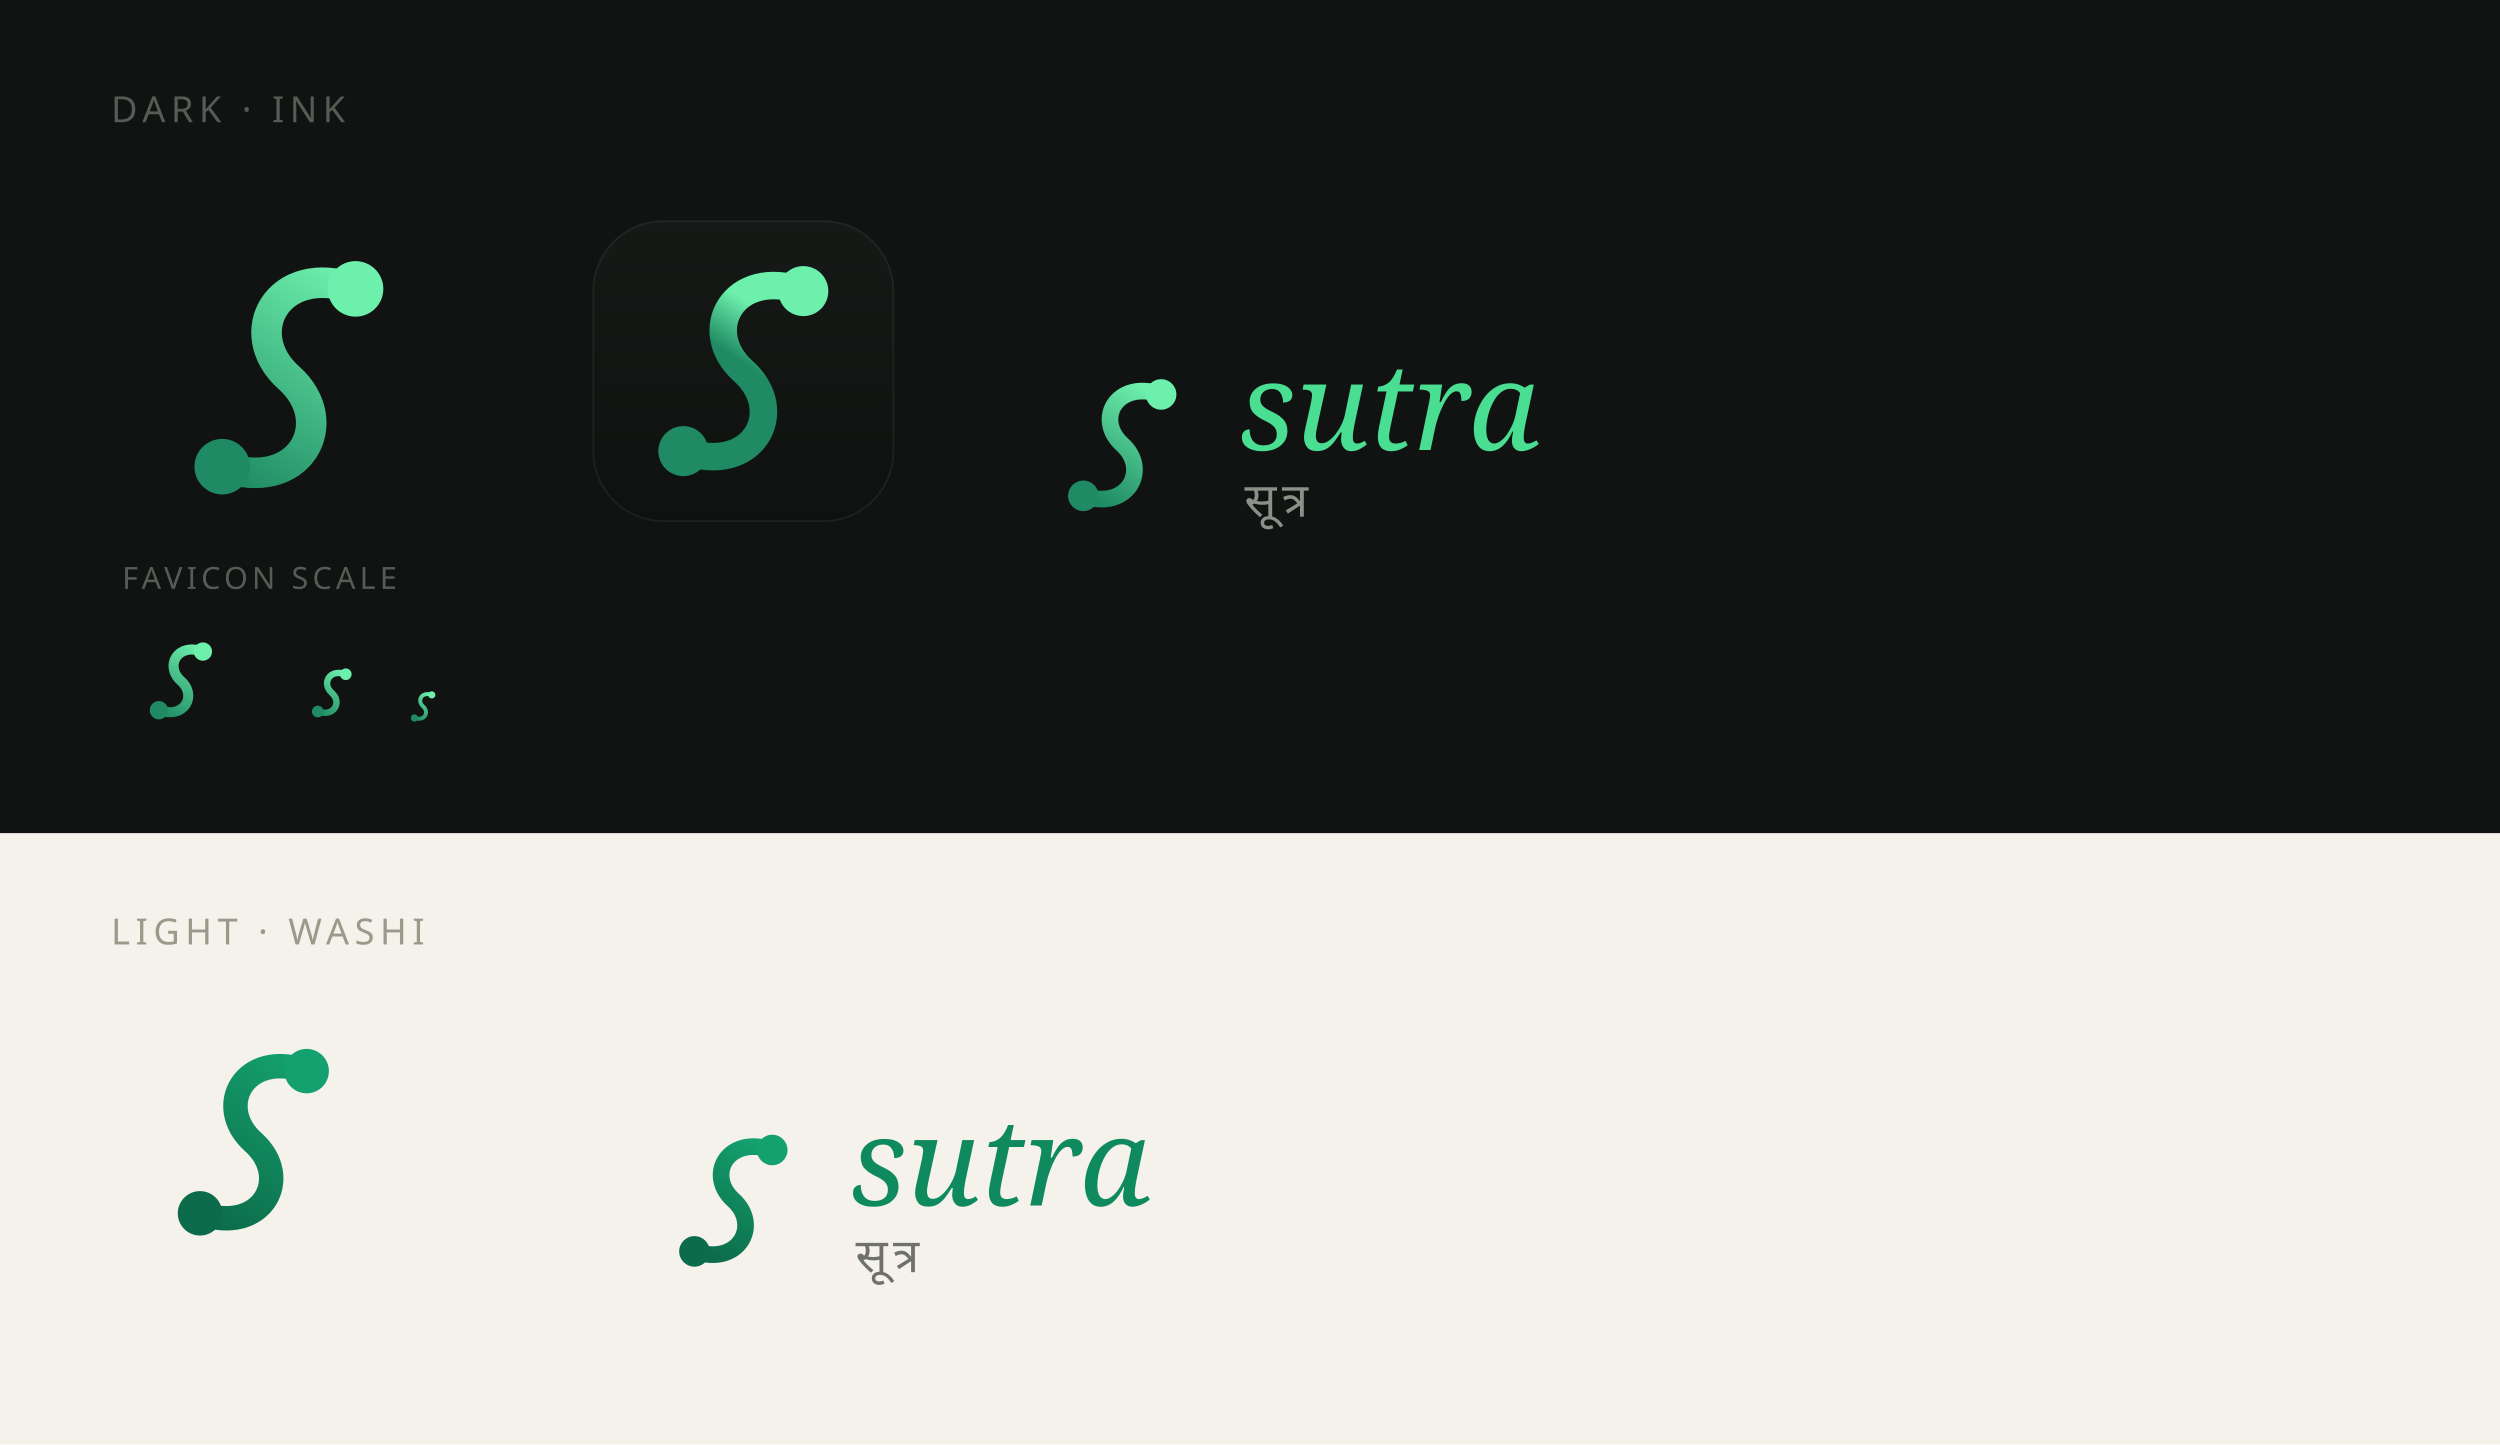
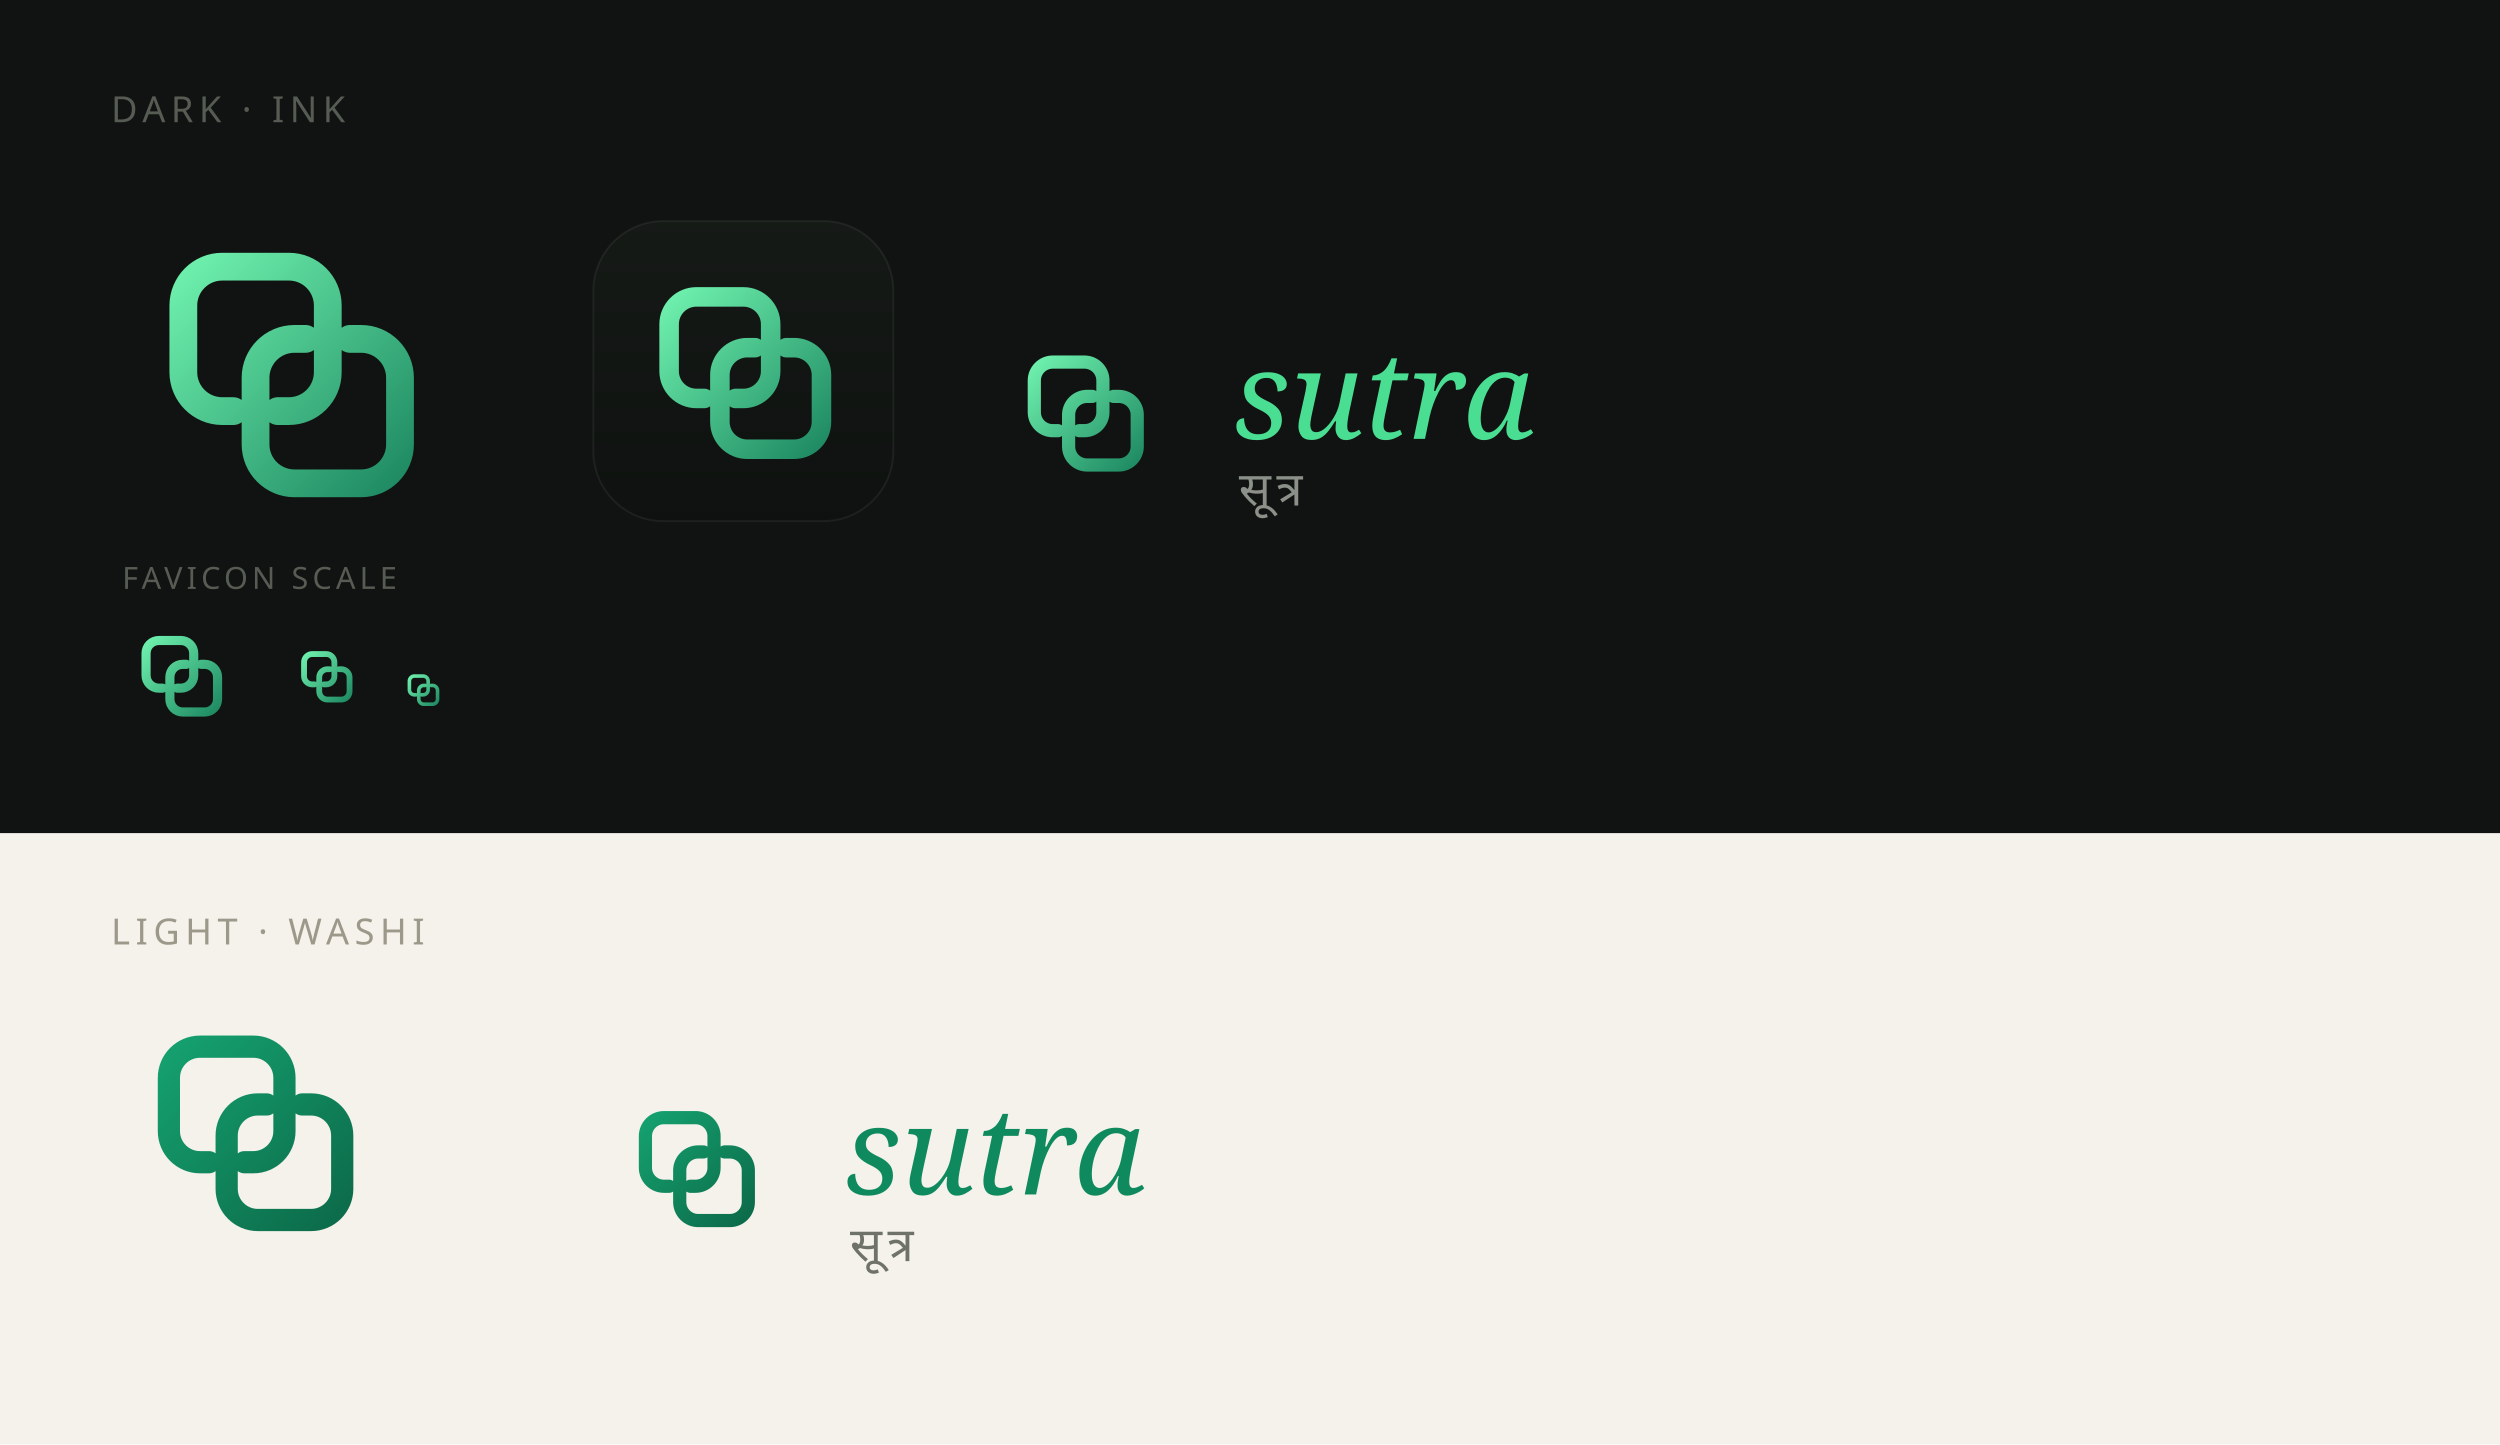
<svg xmlns="http://www.w3.org/2000/svg" width="900" height="520" viewBox="0 0 900 520" fill="none">
  <defs>
-     <linearGradient id="th" x1="44" y1="14" x2="20" y2="50" gradientUnits="userSpaceOnUse">
+     <linearGradient id="k" x1="13" y1="13" x2="52" y2="52" gradientUnits="userSpaceOnUse">
      <stop offset="0" stop-color="#6ef0ad" />
      <stop offset="1" stop-color="#1f8a63" />
    </linearGradient>
-     <linearGradient id="thL" x1="44" y1="14" x2="20" y2="50" gradientUnits="userSpaceOnUse">
+     <linearGradient id="kL" x1="13" y1="13" x2="52" y2="52" gradientUnits="userSpaceOnUse">
      <stop offset="0" stop-color="#15a06f" />
      <stop offset="1" stop-color="#0c6b4a" />
    </linearGradient>
    <linearGradient id="tileBg" x1="0" y1="0" x2="0" y2="256" gradientUnits="userSpaceOnUse">
      <stop offset="0" stop-color="#161a17" />
      <stop offset="1" stop-color="#0e110f" />
    </linearGradient>
  </defs>
+   <defs>
+     <path id="knot" d="M20 13 H32 A7 7 0 0 1 39 20 V32 A7 7 0 0 1 32 39 H30 M22 39 H20 A7 7 0 0 1 13 32 V20 A7 7 0 0 1 20 13 M33 26 H35 M43 26 H45 A7 7 0 0 1 52 33 V45 A7 7 0 0 1 45 52 H33 A7 7 0 0 1 26 45 V33 A7 7 0 0 1 33 26" />
+   </defs>
  <rect x="0" y="0" width="900" height="300" fill="#101311" />
  <text x="40" y="44" font-family="Instrument Sans, system-ui, sans-serif" font-size="13" letter-spacing="2" fill="#565c54">DARK · INK</text>
-   <g transform="translate(40,72) scale(2)">
-     <path d="M44 16 C30 11 23 24 32 32 C41 40 34 53 20 48" stroke="url(#th)" stroke-width="5.5" stroke-linecap="round" />
-     <circle cx="44" cy="16" r="5" fill="#6ef0ad" />
-     <circle cx="20" cy="48" r="5" fill="#1f8a63" />
+   <g transform="translate(40,70) scale(2)">
+     <use href="#knot" stroke="url(#k)" stroke-width="5" stroke-linecap="round" stroke-linejoin="round" />
  </g>
  <g transform="translate(210,76) scale(0.45)">
    <rect x="8" y="8" width="240" height="240" rx="56" fill="url(#tileBg)" stroke="rgba(255,255,255,0.06)" stroke-width="1.5" />
-     <path d="M176 64 C120 44 92 96 128 128 C164 160 136 212 80 192" stroke="url(#th)" stroke-width="22" stroke-linecap="round" />
-     <circle cx="176" cy="64" r="20" fill="#6ef0ad" />
-     <circle cx="80" cy="192" r="20" fill="#1f8a63" />
+     <g transform="translate(28,28) scale(3.125)">
+       <use href="#knot" stroke="url(#k)" stroke-width="5" stroke-linecap="round" stroke-linejoin="round" />
+     </g>
  </g>
-   <g transform="translate(360,120)">
-     <g transform="translate(0,0)">
-       <path d="M58 22 C42 16.5 34 31 44 40 C54 49 46 64 30 58.5" stroke="url(#th)" stroke-width="6" stroke-linecap="round" />
-       <circle cx="58" cy="22" r="5.5" fill="#6ef0ad" />
-       <circle cx="30" cy="58.5" r="5.5" fill="#1f8a63" />
+   <g transform="translate(360,116)">
+     <g transform="translate(0,2) scale(0.95)">
+       <use href="#knot" stroke="url(#k)" stroke-width="5" stroke-linecap="round" stroke-linejoin="round" />
    </g>
-     <text x="86" y="42" font-family="Fraunces, Georgia, serif" font-style="italic" font-size="44" fill="#4ade93">sutra</text>
-     <text x="88" y="66" font-family="Noto Sans Devanagari, system-ui, sans-serif" font-size="17" letter-spacing="2" fill="#8b9189">सूत्र</text>
+     <text x="84" y="42" font-family="Fraunces, Georgia, serif" font-style="italic" font-size="44" fill="#4ade93">sutra</text>
+     <text x="86" y="66" font-family="Noto Sans Devanagari, system-ui, sans-serif" font-size="17" letter-spacing="2" fill="#8b9189">सूत्र</text>
  </g>
  <g transform="translate(44,212)">
    <text x="0" y="0" font-family="Instrument Sans, system-ui, sans-serif" font-size="11" letter-spacing="1.5" fill="#565c54">FAVICON SCALE</text>
-     <g transform="translate(0,12) scale(0.66)">
-       <path d="M44 16 C30 11 23 24 32 32 C41 40 34 53 20 48" stroke="url(#th)" stroke-width="5.5" stroke-linecap="round" />
-       <circle cx="44" cy="16" r="5" fill="#6ef0ad" />
-       <circle cx="20" cy="48" r="5" fill="#1f8a63" />
+     <g transform="translate(0,10) scale(0.66)">
+       <use href="#knot" stroke="url(#k)" stroke-width="5" stroke-linecap="round" stroke-linejoin="round" />
    </g>
-     <g transform="translate(62,24) scale(0.42)">
-       <path d="M44 16 C30 11 23 24 32 32 C41 40 34 53 20 48" stroke="url(#th)" stroke-width="5.5" stroke-linecap="round" />
-       <circle cx="44" cy="16" r="5" fill="#6ef0ad" />
-       <circle cx="20" cy="48" r="5" fill="#1f8a63" />
+     <g transform="translate(60,18) scale(0.42)">
+       <use href="#knot" stroke="url(#k)" stroke-width="5" stroke-linecap="round" stroke-linejoin="round" />
    </g>
-     <g transform="translate(100,34) scale(0.26)">
-       <path d="M44 16 C30 11 23 24 32 32 C41 40 34 53 20 48" stroke="url(#th)" stroke-width="5.5" stroke-linecap="round" />
-       <circle cx="44" cy="16" r="5" fill="#6ef0ad" />
-       <circle cx="20" cy="48" r="5" fill="#1f8a63" />
+     <g transform="translate(100,28) scale(0.26)">
+       <use href="#knot" stroke="url(#k)" stroke-width="5" stroke-linecap="round" stroke-linejoin="round" />
    </g>
  </g>
  <rect x="0" y="300" width="900" height="220" fill="#f5f2eb" />
  <text x="40" y="340" font-family="Instrument Sans, system-ui, sans-serif" font-size="13" letter-spacing="2" fill="#9c988a">LIGHT · WASHI</text>
-   <g transform="translate(40,360) scale(1.6)">
-     <path d="M44 16 C30 11 23 24 32 32 C41 40 34 53 20 48" stroke="url(#thL)" stroke-width="5.5" stroke-linecap="round" />
-     <circle cx="44" cy="16" r="5" fill="#15a06f" />
-     <circle cx="20" cy="48" r="5" fill="#0c6b4a" />
+   <g transform="translate(40,356) scale(1.6)">
+     <use href="#knot" stroke="url(#kL)" stroke-width="5" stroke-linecap="round" stroke-linejoin="round" />
  </g>
-   <g transform="translate(220,392)">
-     <g>
-       <path d="M58 22 C42 16.5 34 31 44 40 C54 49 46 64 30 58.5" stroke="url(#thL)" stroke-width="6" stroke-linecap="round" />
-       <circle cx="58" cy="22" r="5.5" fill="#15a06f" />
-       <circle cx="30" cy="58.5" r="5.5" fill="#0c6b4a" />
+   <g transform="translate(220,388)">
+     <g transform="translate(0,2) scale(0.95)">
+       <use href="#knot" stroke="url(#kL)" stroke-width="5" stroke-linecap="round" stroke-linejoin="round" />
    </g>
-     <text x="86" y="42" font-family="Fraunces, Georgia, serif" font-style="italic" font-size="44" fill="#0f8a5f">sutra</text>
-     <text x="88" y="66" font-family="Noto Sans Devanagari, system-ui, sans-serif" font-size="17" letter-spacing="2" fill="#6e7268">सूत्र</text>
+     <text x="84" y="42" font-family="Fraunces, Georgia, serif" font-style="italic" font-size="44" fill="#0f8a5f">sutra</text>
+     <text x="86" y="66" font-family="Noto Sans Devanagari, system-ui, sans-serif" font-size="17" letter-spacing="2" fill="#6e7268">सूत्र</text>
  </g>
</svg>
